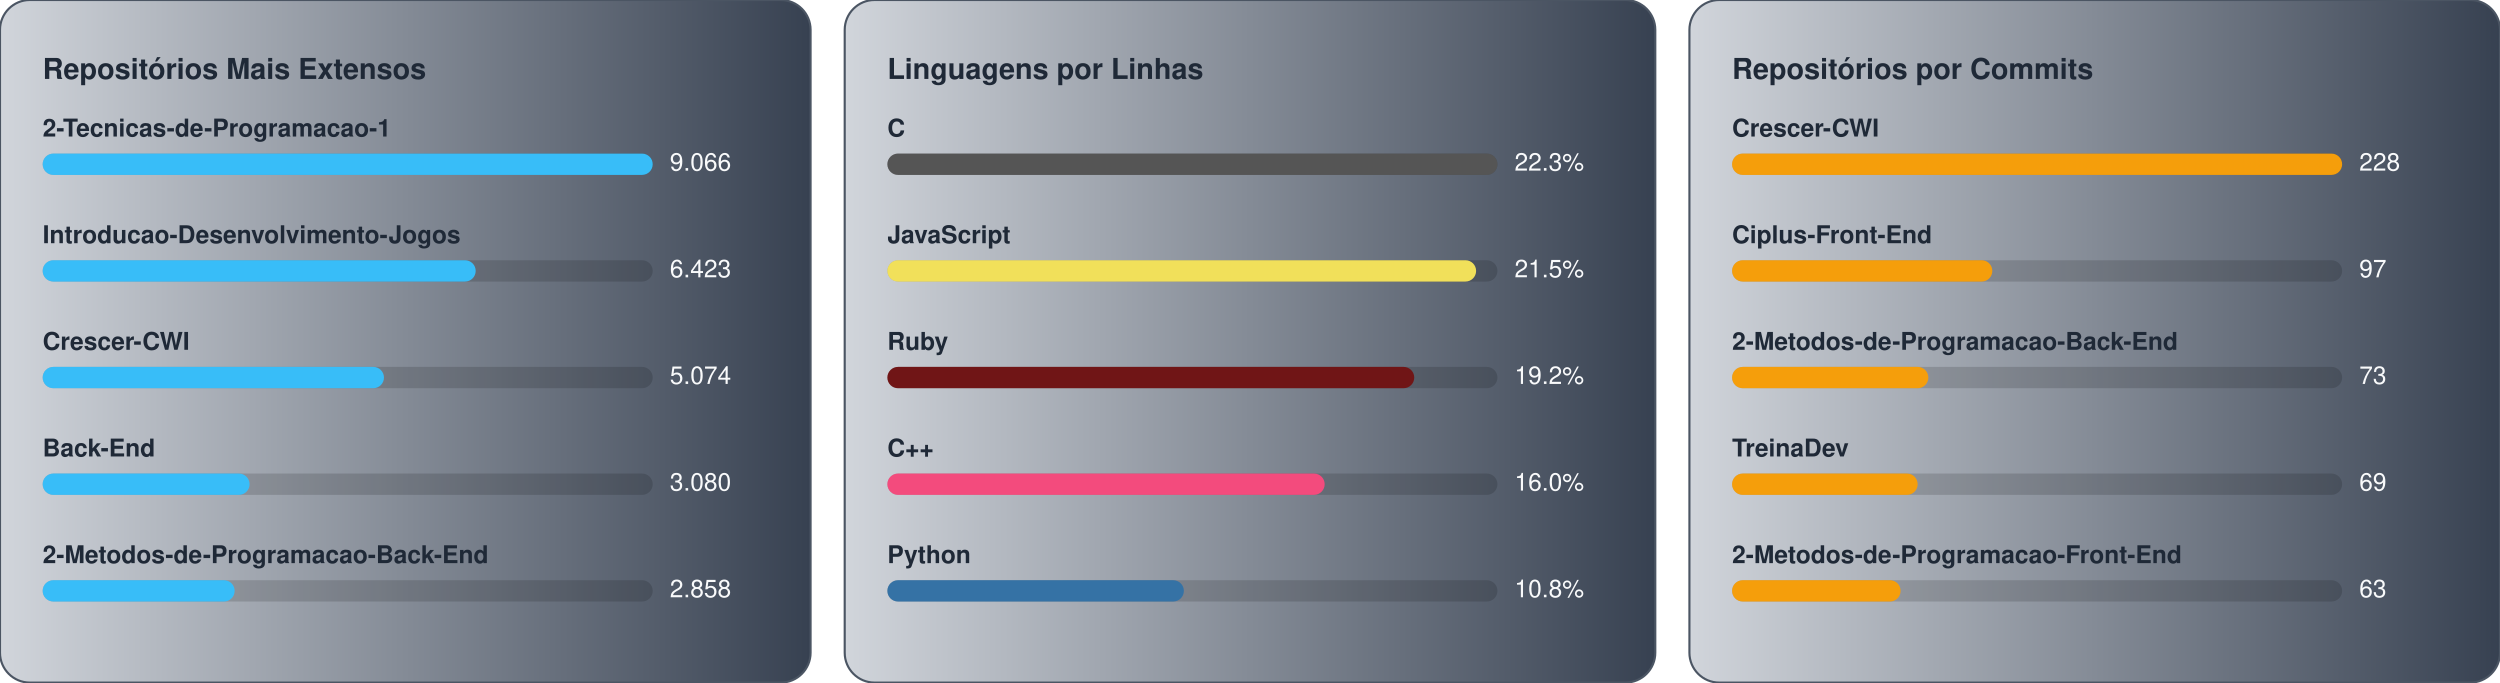
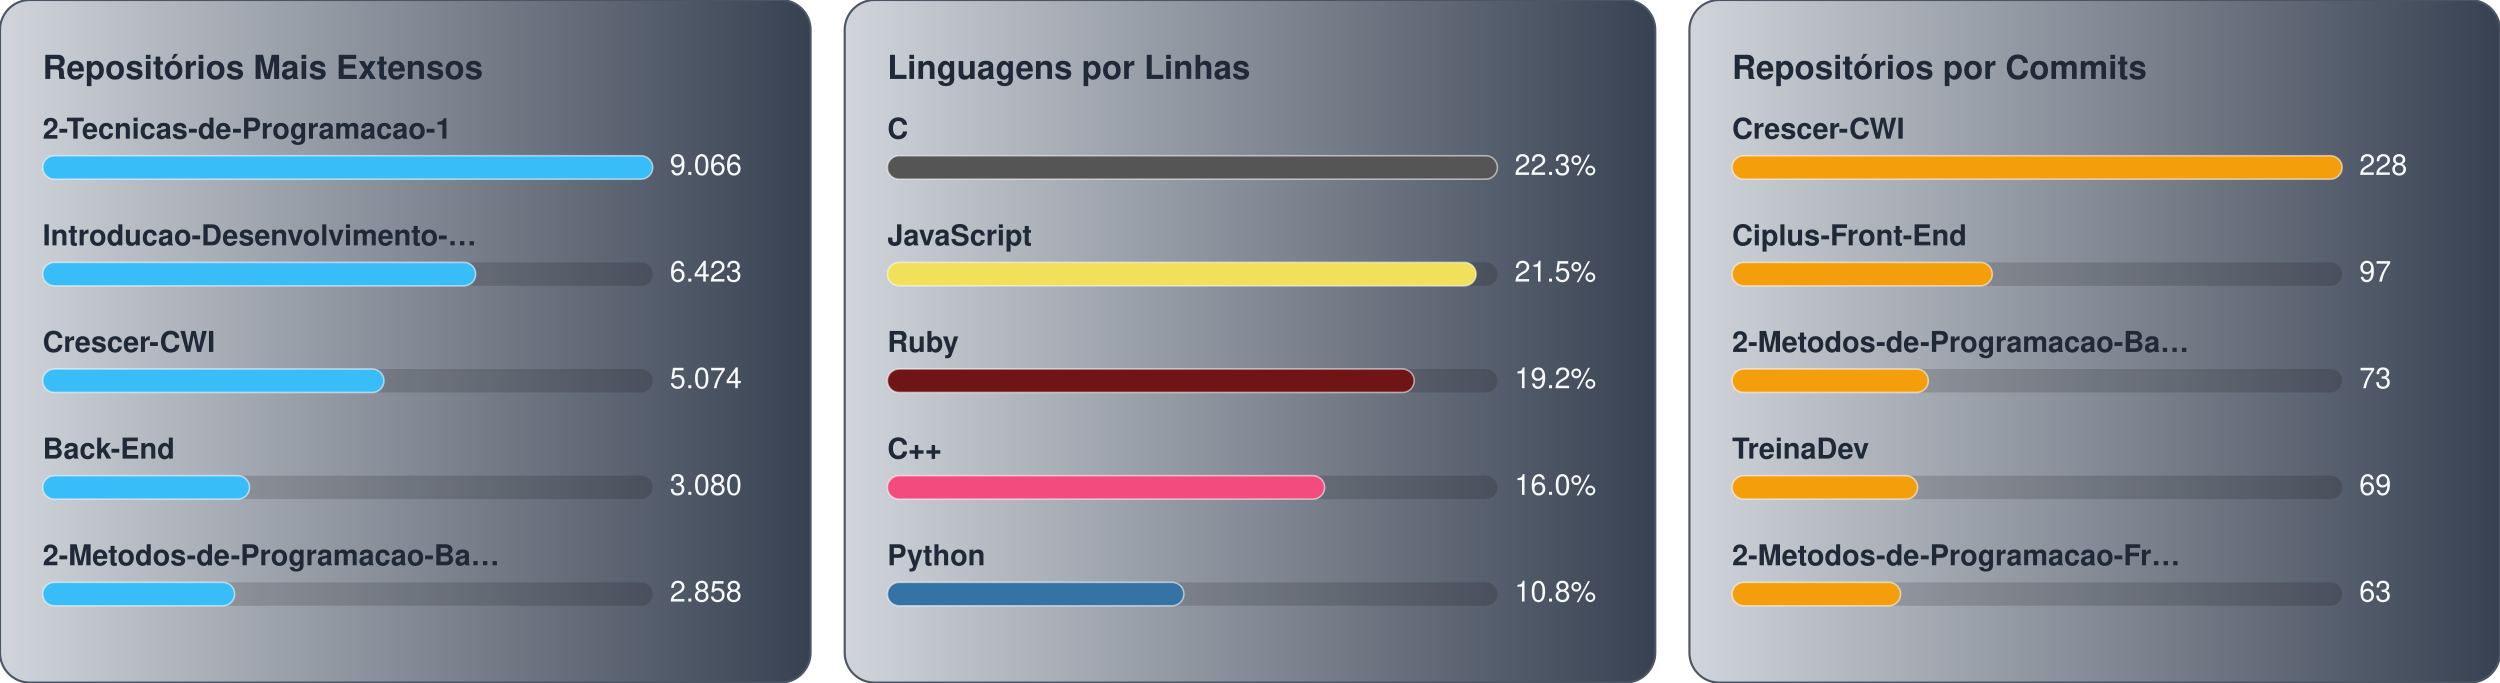
<svg xmlns="http://www.w3.org/2000/svg" width="1172.0" height="320.0" viewBox="0 0 1172.0 320.0">
  <g transform="translate(0.0,0)">
    <defs>
      <linearGradient id="gradBiggest" x1="0%" y1="0%" x2="100%" y2="0%">
        <stop offset="0%" stop-color="#D1D5DB" />
        <stop offset="100%" stop-color="#374151" />
      </linearGradient>
    </defs>
    <style>
-     text { font-family: -apple-system, BlinkMacSystemFont, "Segoe UI", Helvetica, Arial, sans-serif; font-size: 11.5px; }
+     text { font-family: -apple-system, BlinkMacSystemFont, "Segoe UI", Helvetica, Arial, sans-serif; font-size: 13.5px; }
    .card { fill: url(#gradBiggest); stroke: #4b5563; stroke-width: 1; }
-     .title { fill: #1f2937; font-weight: 700; font-size: 13.5px; }
+     .title { fill: #1f2937; font-weight: 700; font-size: 15.5px; }
    .lbl { fill: #1f2937; font-weight: 600; }
    .val { fill: #f9fafb; }
    .track { fill: rgba(0,0,0,0.15); }
+     .bar { stroke: rgba(255,255,255,0.55); stroke-width: 0.75; }
  </style>
    <rect x="0" y="0" width="380" height="320" rx="14" class="card" />
    <text x="20" y="37" class="title">Repositórios Mais Extensos</text>
-     <text x="20" y="64" class="lbl">2-Tecnicas-de-Programacao-1</text>
-     <rect x="20" y="72" width="286" height="10" rx="5" class="track" />
-     <rect x="20" y="72" width="286" height="10" rx="5" fill="#38bdf8" />
-     <text x="314" y="80" class="val">9.066</text>
-     <text x="20" y="114" class="lbl">Introducao-Desenvolvimento-Jogos</text>
-     <rect x="20" y="122" width="286" height="10" rx="5" class="track" />
-     <rect x="20" y="122" width="203" height="10" rx="5" fill="#38bdf8" />
-     <text x="314" y="130" class="val">6.423</text>
-     <text x="20" y="164" class="lbl">Crescer-CWI</text>
-     <rect x="20" y="172" width="286" height="10" rx="5" class="track" />
-     <rect x="20" y="172" width="160" height="10" rx="5" fill="#38bdf8" />
-     <text x="314" y="180" class="val">5.074</text>
-     <text x="20" y="214" class="lbl">Back-End</text>
-     <rect x="20" y="222" width="286" height="10" rx="5" class="track" />
-     <rect x="20" y="222" width="97" height="10" rx="5" fill="#38bdf8" />
-     <text x="314" y="230" class="val">3.080</text>
-     <text x="20" y="264" class="lbl">2-Metodos-de-Programacao-Back-End</text>
-     <rect x="20" y="272" width="286" height="10" rx="5" class="track" />
-     <rect x="20" y="272" width="90" height="10" rx="5" fill="#38bdf8" />
-     <text x="314" y="280" class="val">2.858</text>
+     <text x="20" y="65" class="lbl">2-Tecnicas-de-Programacao-1</text>
+     <rect x="20" y="73" width="286" height="11" rx="5.5" class="track" />
+     <rect x="20" y="73" width="286" height="11" rx="5.5" fill="#38bdf8" class="bar" />
+     <text x="314" y="82" class="val">9.066</text>
+     <text x="20" y="115" class="lbl">Introducao-Desenvolvimento-…</text>
+     <rect x="20" y="123" width="286" height="11" rx="5.5" class="track" />
+     <rect x="20" y="123" width="203" height="11" rx="5.5" fill="#38bdf8" class="bar" />
+     <text x="314" y="132" class="val">6.423</text>
+     <text x="20" y="165" class="lbl">Crescer-CWI</text>
+     <rect x="20" y="173" width="286" height="11" rx="5.5" class="track" />
+     <rect x="20" y="173" width="160" height="11" rx="5.5" fill="#38bdf8" class="bar" />
+     <text x="314" y="182" class="val">5.074</text>
+     <text x="20" y="215" class="lbl">Back-End</text>
+     <rect x="20" y="223" width="286" height="11" rx="5.5" class="track" />
+     <rect x="20" y="223" width="97" height="11" rx="5.5" fill="#38bdf8" class="bar" />
+     <text x="314" y="232" class="val">3.080</text>
+     <text x="20" y="265" class="lbl">2-Metodos-de-Programacao-Ba…</text>
+     <rect x="20" y="273" width="286" height="11" rx="5.5" class="track" />
+     <rect x="20" y="273" width="90" height="11" rx="5.5" fill="#38bdf8" class="bar" />
+     <text x="314" y="282" class="val">2.858</text>
  </g>
  <g transform="translate(396.0,0)">
    <defs>
      <linearGradient id="gradLangLoc" x1="0%" y1="0%" x2="100%" y2="0%">
        <stop offset="0%" stop-color="#D1D5DB" />
        <stop offset="100%" stop-color="#374151" />
      </linearGradient>
    </defs>
    <style>
-     text { font-family: -apple-system, BlinkMacSystemFont, "Segoe UI", Helvetica, Arial, sans-serif; font-size: 11.5px; }
+     text { font-family: -apple-system, BlinkMacSystemFont, "Segoe UI", Helvetica, Arial, sans-serif; font-size: 13.5px; }
    .card { fill: url(#gradLangLoc); stroke: #4b5563; stroke-width: 1; }
-     .title { fill: #1f2937; font-weight: 700; font-size: 13.5px; }
+     .title { fill: #1f2937; font-weight: 700; font-size: 15.5px; }
    .lbl { fill: #1f2937; font-weight: 600; }
    .val { fill: #f9fafb; }
    .track { fill: rgba(0,0,0,0.15); }
+     .bar { stroke: rgba(255,255,255,0.55); stroke-width: 0.75; }
  </style>
    <rect x="0" y="0" width="380" height="320" rx="14" class="card" />
    <text x="20" y="37" class="title">Linguagens por Linhas</text>
-     <text x="20" y="64" class="lbl">C</text>
-     <rect x="20" y="72" width="286" height="10" rx="5" class="track" />
-     <rect x="20" y="72" width="286" height="10" rx="5" fill="#555555" />
-     <text x="314" y="80" class="val">22.3%</text>
-     <text x="20" y="114" class="lbl">JavaScript</text>
-     <rect x="20" y="122" width="286" height="10" rx="5" class="track" />
-     <rect x="20" y="122" width="276" height="10" rx="5" fill="#f1e05a" />
-     <text x="314" y="130" class="val">21.5%</text>
-     <text x="20" y="164" class="lbl">Ruby</text>
-     <rect x="20" y="172" width="286" height="10" rx="5" class="track" />
-     <rect x="20" y="172" width="247" height="10" rx="5" fill="#701516" />
-     <text x="314" y="180" class="val">19.2%</text>
-     <text x="20" y="214" class="lbl">C++</text>
-     <rect x="20" y="222" width="286" height="10" rx="5" class="track" />
-     <rect x="20" y="222" width="205" height="10" rx="5" fill="#f34b7d" />
-     <text x="314" y="230" class="val">16.0%</text>
-     <text x="20" y="264" class="lbl">Python</text>
-     <rect x="20" y="272" width="286" height="10" rx="5" class="track" />
-     <rect x="20" y="272" width="139" height="10" rx="5" fill="#3572A5" />
-     <text x="314" y="280" class="val">10.8%</text>
+     <text x="20" y="65" class="lbl">C</text>
+     <rect x="20" y="73" width="286" height="11" rx="5.5" class="track" />
+     <rect x="20" y="73" width="286" height="11" rx="5.5" fill="#555555" class="bar" />
+     <text x="314" y="82" class="val">22.3%</text>
+     <text x="20" y="115" class="lbl">JavaScript</text>
+     <rect x="20" y="123" width="286" height="11" rx="5.5" class="track" />
+     <rect x="20" y="123" width="276" height="11" rx="5.5" fill="#f1e05a" class="bar" />
+     <text x="314" y="132" class="val">21.5%</text>
+     <text x="20" y="165" class="lbl">Ruby</text>
+     <rect x="20" y="173" width="286" height="11" rx="5.5" class="track" />
+     <rect x="20" y="173" width="247" height="11" rx="5.5" fill="#701516" class="bar" />
+     <text x="314" y="182" class="val">19.2%</text>
+     <text x="20" y="215" class="lbl">C++</text>
+     <rect x="20" y="223" width="286" height="11" rx="5.5" class="track" />
+     <rect x="20" y="223" width="205" height="11" rx="5.5" fill="#f34b7d" class="bar" />
+     <text x="314" y="232" class="val">16.0%</text>
+     <text x="20" y="265" class="lbl">Python</text>
+     <rect x="20" y="273" width="286" height="11" rx="5.5" class="track" />
+     <rect x="20" y="273" width="139" height="11" rx="5.5" fill="#3572A5" class="bar" />
+     <text x="314" y="282" class="val">10.8%</text>
  </g>
  <g transform="translate(792.0,0)">
    <defs>
      <linearGradient id="gradCommits" x1="0%" y1="0%" x2="100%" y2="0%">
        <stop offset="0%" stop-color="#D1D5DB" />
        <stop offset="100%" stop-color="#374151" />
      </linearGradient>
    </defs>
    <style>
-     text { font-family: -apple-system, BlinkMacSystemFont, "Segoe UI", Helvetica, Arial, sans-serif; font-size: 11.5px; }
+     text { font-family: -apple-system, BlinkMacSystemFont, "Segoe UI", Helvetica, Arial, sans-serif; font-size: 13.5px; }
    .card { fill: url(#gradCommits); stroke: #4b5563; stroke-width: 1; }
-     .title { fill: #1f2937; font-weight: 700; font-size: 13.5px; }
+     .title { fill: #1f2937; font-weight: 700; font-size: 15.5px; }
    .lbl { fill: #1f2937; font-weight: 600; }
    .val { fill: #f9fafb; }
    .track { fill: rgba(0,0,0,0.15); }
+     .bar { stroke: rgba(255,255,255,0.55); stroke-width: 0.75; }
  </style>
    <rect x="0" y="0" width="380" height="320" rx="14" class="card" />
    <text x="20" y="37" class="title">Repositórios por Commits</text>
-     <text x="20" y="64" class="lbl">Crescer-CWI</text>
-     <rect x="20" y="72" width="286" height="10" rx="5" class="track" />
-     <rect x="20" y="72" width="286" height="10" rx="5" fill="#f59e0b" />
-     <text x="314" y="80" class="val">228</text>
-     <text x="20" y="114" class="lbl">Ciplus-Front-End</text>
-     <rect x="20" y="122" width="286" height="10" rx="5" class="track" />
-     <rect x="20" y="122" width="122" height="10" rx="5" fill="#f59e0b" />
-     <text x="314" y="130" class="val">97</text>
-     <text x="20" y="164" class="lbl">2-Metodos-de-Programacao-Back-End</text>
-     <rect x="20" y="172" width="286" height="10" rx="5" class="track" />
-     <rect x="20" y="172" width="92" height="10" rx="5" fill="#f59e0b" />
-     <text x="314" y="180" class="val">73</text>
-     <text x="20" y="214" class="lbl">TreinaDev</text>
-     <rect x="20" y="222" width="286" height="10" rx="5" class="track" />
-     <rect x="20" y="222" width="87" height="10" rx="5" fill="#f59e0b" />
-     <text x="314" y="230" class="val">69</text>
-     <text x="20" y="264" class="lbl">2-Metodos-de-Programacao-Front-End</text>
-     <rect x="20" y="272" width="286" height="10" rx="5" class="track" />
-     <rect x="20" y="272" width="79" height="10" rx="5" fill="#f59e0b" />
-     <text x="314" y="280" class="val">63</text>
+     <text x="20" y="65" class="lbl">Crescer-CWI</text>
+     <rect x="20" y="73" width="286" height="11" rx="5.5" class="track" />
+     <rect x="20" y="73" width="286" height="11" rx="5.5" fill="#f59e0b" class="bar" />
+     <text x="314" y="82" class="val">228</text>
+     <text x="20" y="115" class="lbl">Ciplus-Front-End</text>
+     <rect x="20" y="123" width="286" height="11" rx="5.5" class="track" />
+     <rect x="20" y="123" width="122" height="11" rx="5.5" fill="#f59e0b" class="bar" />
+     <text x="314" y="132" class="val">97</text>
+     <text x="20" y="165" class="lbl">2-Metodos-de-Programacao-Ba…</text>
+     <rect x="20" y="173" width="286" height="11" rx="5.5" class="track" />
+     <rect x="20" y="173" width="92" height="11" rx="5.5" fill="#f59e0b" class="bar" />
+     <text x="314" y="182" class="val">73</text>
+     <text x="20" y="215" class="lbl">TreinaDev</text>
+     <rect x="20" y="223" width="286" height="11" rx="5.5" class="track" />
+     <rect x="20" y="223" width="87" height="11" rx="5.5" fill="#f59e0b" class="bar" />
+     <text x="314" y="232" class="val">69</text>
+     <text x="20" y="265" class="lbl">2-Metodos-de-Programacao-Fr…</text>
+     <rect x="20" y="273" width="286" height="11" rx="5.5" class="track" />
+     <rect x="20" y="273" width="79" height="11" rx="5.5" fill="#f59e0b" class="bar" />
+     <text x="314" y="282" class="val">63</text>
  </g>
</svg>
